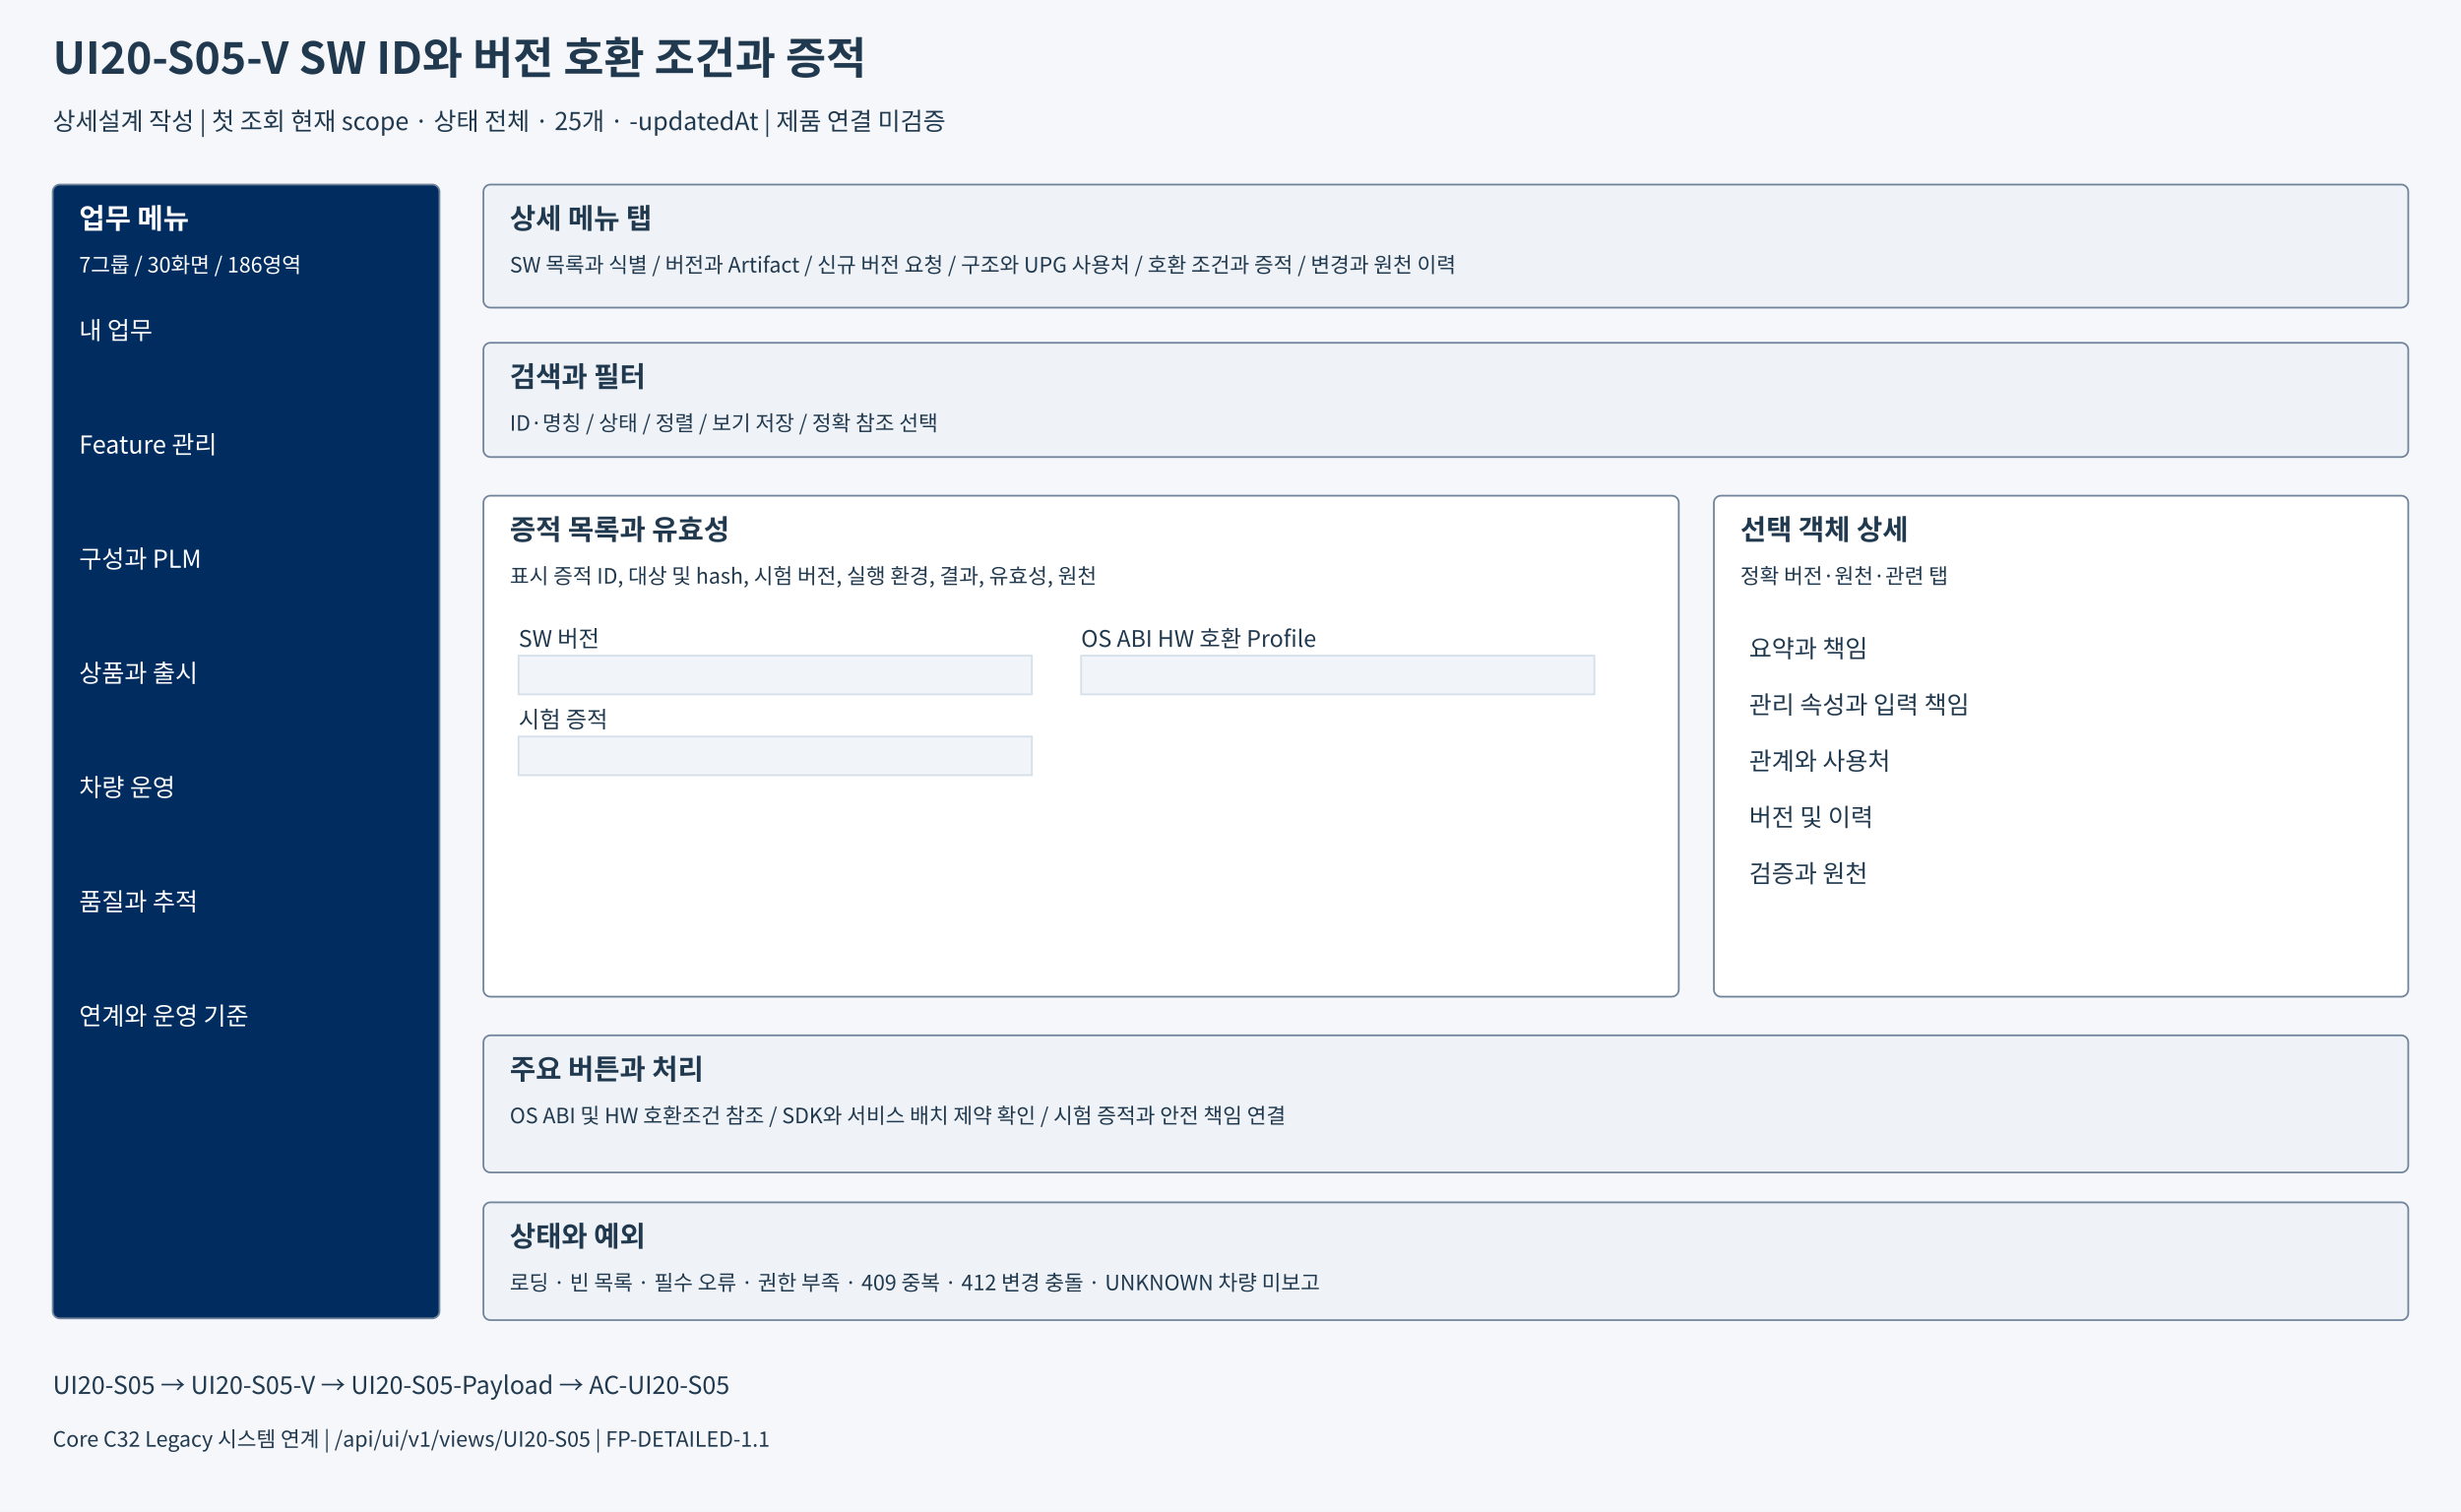
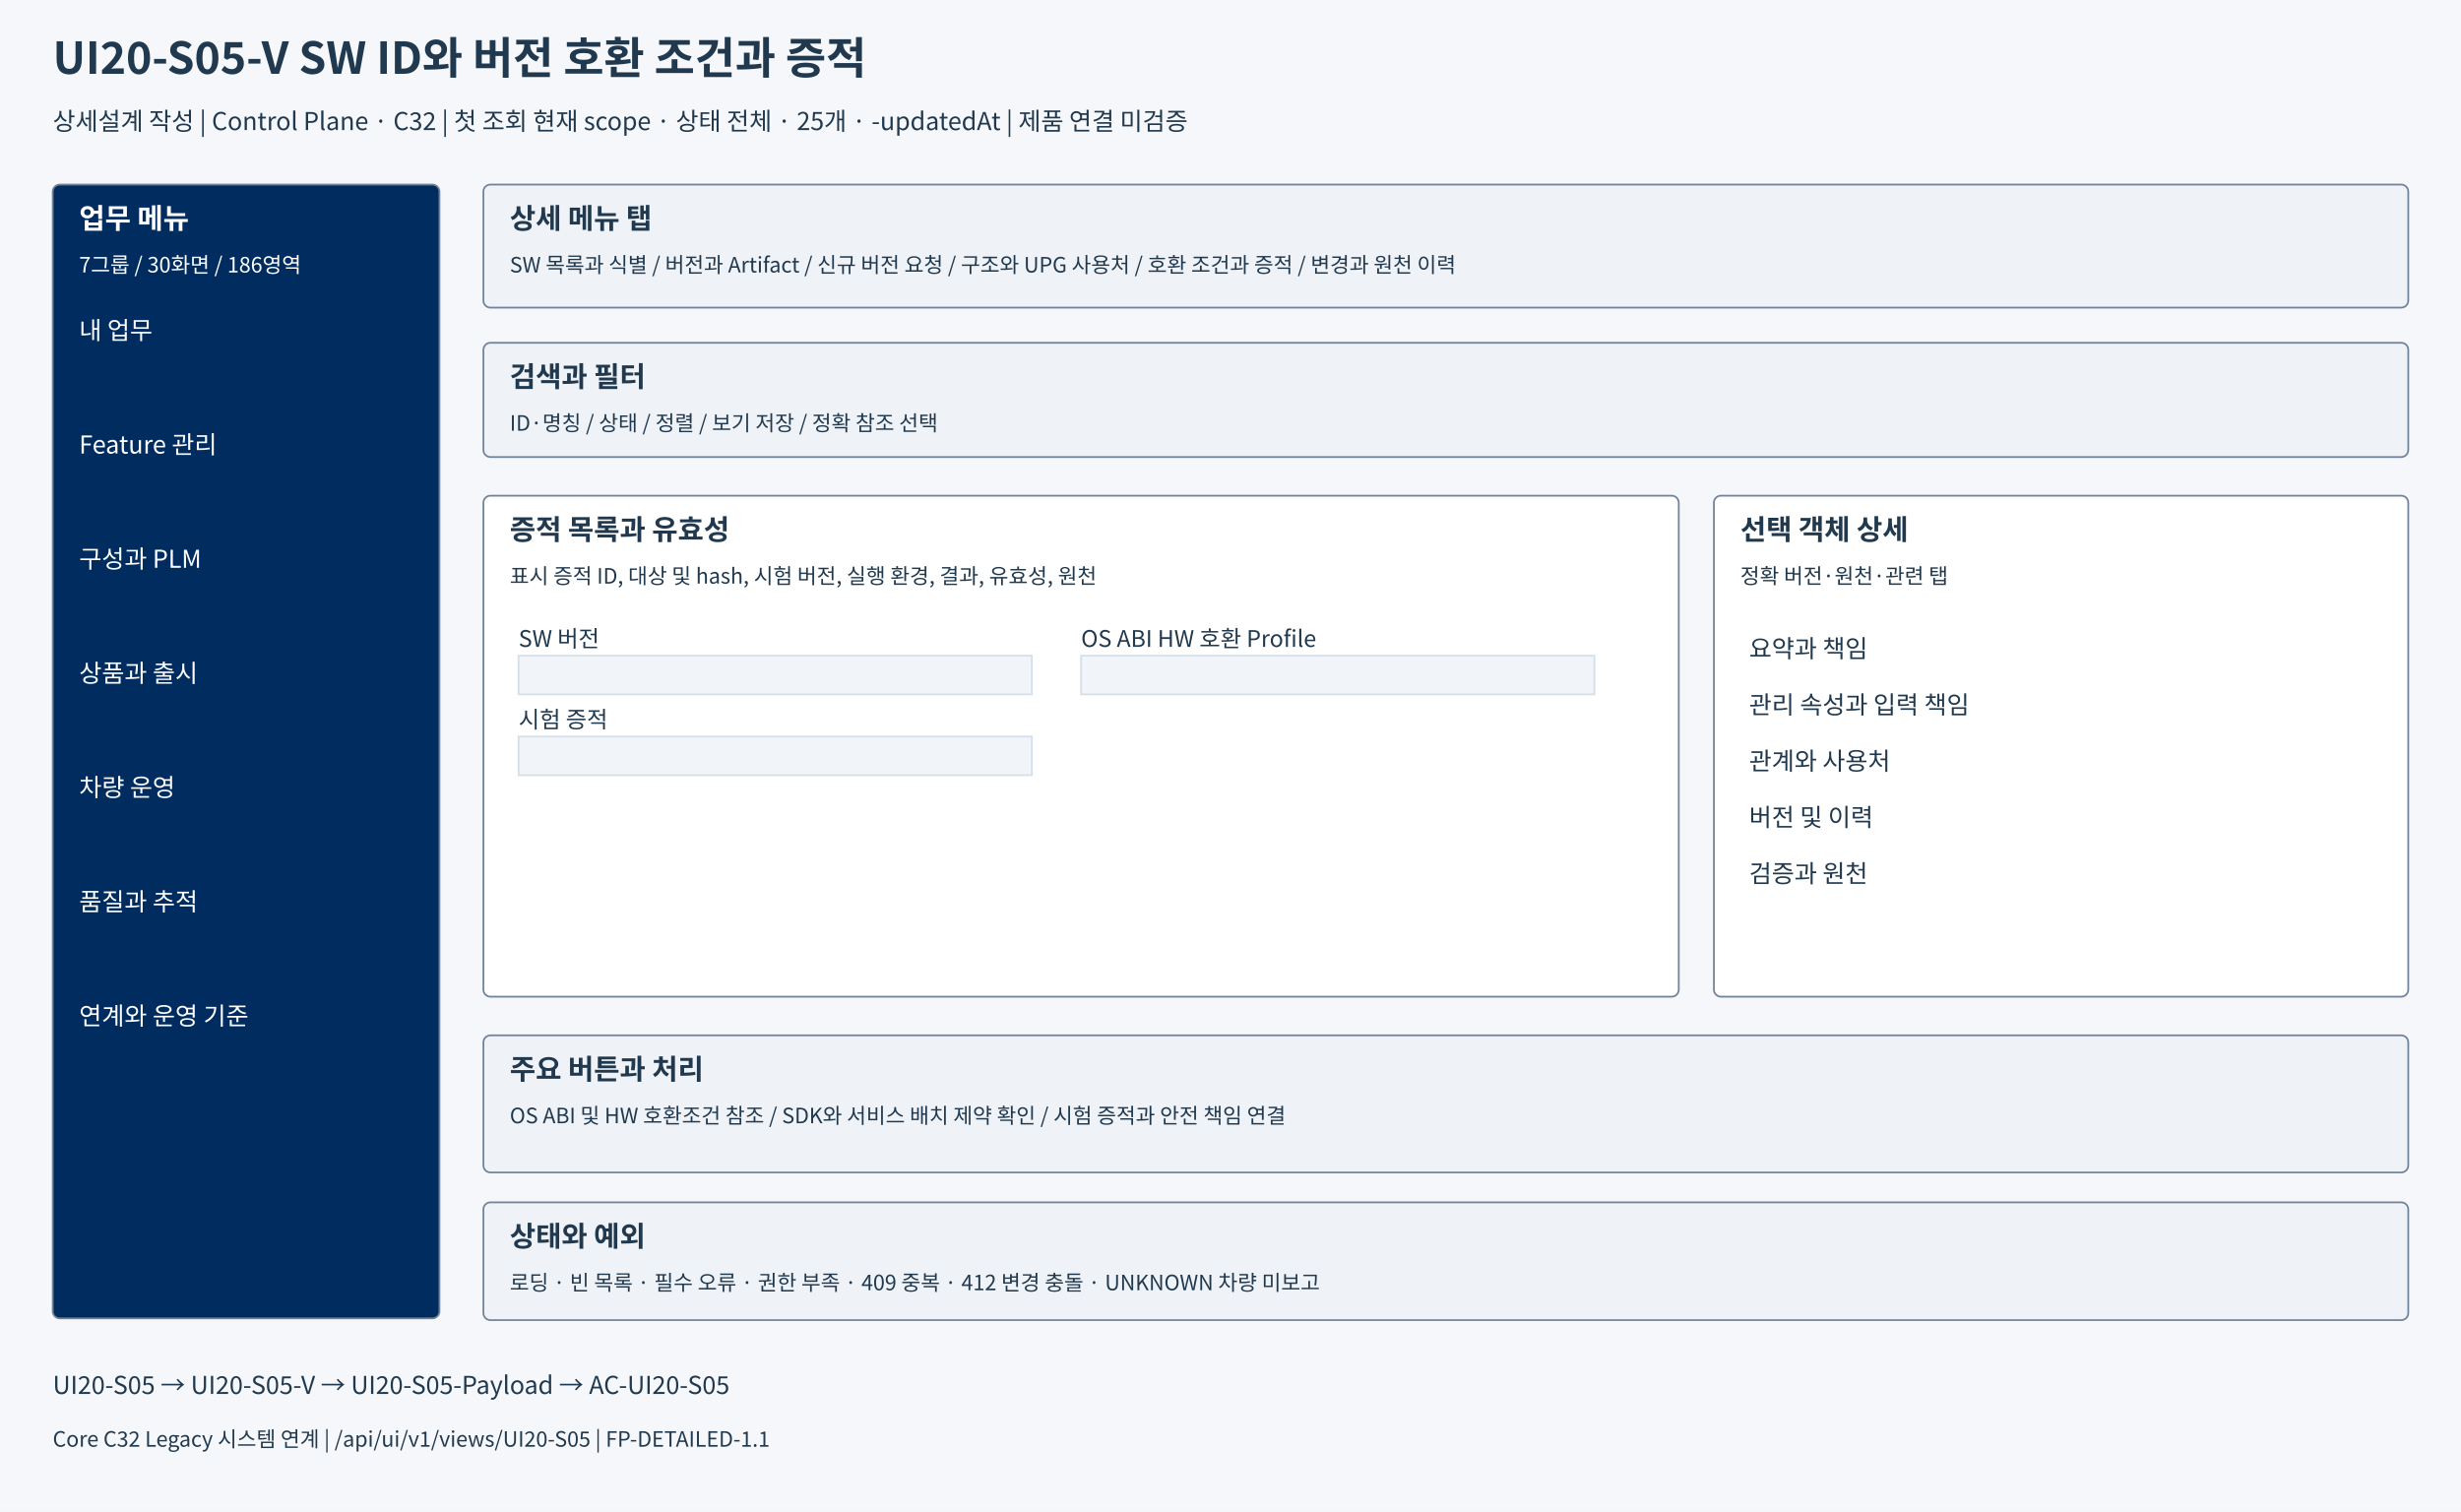
<svg xmlns="http://www.w3.org/2000/svg" width="1400" height="860" viewBox="0 0 1400 860">
  <rect width="1400" height="860" fill="#f5f7fa" />
  <text x="30" y="42" font-family="Noto Sans CJK KR,Arial,sans-serif" font-size="25" fill="#21394e" font-weight="bold">UI20-S05-V  SW ID와 버전  호환 조건과 증적</text>
-   <text x="30" y="74" font-family="Noto Sans CJK KR,Arial,sans-serif" font-size="14" fill="#21394e" font-weight="normal">상세설계 작성  |  첫 조회 현재 scope · 상태 전체 · 25개 · -updatedAt  |  제품 연결 미검증</text>
+   <text x="30" y="74" font-family="Noto Sans CJK KR,Arial,sans-serif" font-size="14" fill="#21394e" font-weight="normal">상세설계 작성  |  Control Plane · C32  |  첫 조회 현재 scope · 상태 전체 · 25개 · -updatedAt  |  제품 연결 미검증</text>
  <rect x="30" y="105" width="220" height="645" rx="4" fill="#002c5f" stroke="#71839a" />
  <text x="45" y="130" font-family="Noto Sans CJK KR,Arial,sans-serif" font-size="16" fill="white" font-weight="bold">업무 메뉴</text>
  <text x="45" y="155" font-family="Noto Sans CJK KR,Arial,sans-serif" font-size="12" fill="white" font-weight="normal">7그룹 / 30화면 / 186영역</text>
  <text x="45" y="193" font-family="Noto Sans CJK KR,Arial,sans-serif" font-size="14" fill="white" font-weight="normal">내 업무</text>
  <text x="45" y="258" font-family="Noto Sans CJK KR,Arial,sans-serif" font-size="14" fill="white" font-weight="normal">Feature 관리</text>
  <text x="45" y="323" font-family="Noto Sans CJK KR,Arial,sans-serif" font-size="14" fill="white" font-weight="normal">구성과 PLM</text>
  <text x="45" y="388" font-family="Noto Sans CJK KR,Arial,sans-serif" font-size="14" fill="white" font-weight="normal">상품과 출시</text>
  <text x="45" y="453" font-family="Noto Sans CJK KR,Arial,sans-serif" font-size="14" fill="white" font-weight="normal">차량 운영</text>
  <text x="45" y="518" font-family="Noto Sans CJK KR,Arial,sans-serif" font-size="14" fill="white" font-weight="normal">품질과 추적</text>
  <text x="45" y="583" font-family="Noto Sans CJK KR,Arial,sans-serif" font-size="14" fill="white" font-weight="normal">연계와 운영 기준</text>
  <rect x="275" y="105" width="1095" height="70" rx="4" fill="#eff3f8" stroke="#71839a" />
  <text x="290" y="130" font-family="Noto Sans CJK KR,Arial,sans-serif" font-size="16" fill="#21394e" font-weight="bold">상세 메뉴 탭</text>
  <text x="290" y="155" font-family="Noto Sans CJK KR,Arial,sans-serif" font-size="12" fill="#21394e" font-weight="normal">SW 목록과 식별  /  버전과 Artifact  /  신규 버전 요청  /  구조와 UPG 사용처  /  호환 조건과 증적  /  변경과 원천 이력</text>
  <rect x="275" y="195" width="1095" height="65" rx="4" fill="#eff3f8" stroke="#71839a" />
  <text x="290" y="220" font-family="Noto Sans CJK KR,Arial,sans-serif" font-size="16" fill="#21394e" font-weight="bold">검색과 필터</text>
  <text x="290" y="245" font-family="Noto Sans CJK KR,Arial,sans-serif" font-size="12" fill="#21394e" font-weight="normal">ID·명칭  /  상태  /  정렬  /  보기 저장  /  정확 참조 선택</text>
  <rect x="275" y="282" width="680" height="285" rx="4" fill="white" stroke="#71839a" />
  <text x="290" y="307" font-family="Noto Sans CJK KR,Arial,sans-serif" font-size="16" fill="#21394e" font-weight="bold">증적 목록과 유효성</text>
  <text x="290" y="332" font-family="Noto Sans CJK KR,Arial,sans-serif" font-size="12" fill="#21394e" font-weight="normal">표시 증적 ID, 대상 및 hash, 시험 버전, 실행 환경, 결과, 유효성, 원천</text>
  <text x="295" y="368" font-family="Noto Sans CJK KR,Arial,sans-serif" font-size="13" fill="#21394e" font-weight="normal">SW 버전</text>
  <rect x="295" y="373" width="292" height="22" fill="#f1f5f9" stroke="#d4dfe9" />
  <text x="615" y="368" font-family="Noto Sans CJK KR,Arial,sans-serif" font-size="13" fill="#21394e" font-weight="normal">OS ABI HW 호환 Profile</text>
  <rect x="615" y="373" width="292" height="22" fill="#f1f5f9" stroke="#d4dfe9" />
  <text x="295" y="414" font-family="Noto Sans CJK KR,Arial,sans-serif" font-size="13" fill="#21394e" font-weight="normal">시험 증적</text>
  <rect x="295" y="419" width="292" height="22" fill="#f1f5f9" stroke="#d4dfe9" />
  <rect x="975" y="282" width="395" height="285" rx="4" fill="white" stroke="#71839a" />
  <text x="990" y="307" font-family="Noto Sans CJK KR,Arial,sans-serif" font-size="16" fill="#21394e" font-weight="bold">선택 객체 상세</text>
  <text x="990" y="332" font-family="Noto Sans CJK KR,Arial,sans-serif" font-size="12" fill="#21394e" font-weight="normal">정확 버전·원천·관련 탭</text>
  <text x="995" y="374" font-family="Noto Sans CJK KR,Arial,sans-serif" font-size="14" fill="#21394e" font-weight="normal">요약과 책임</text>
  <text x="995" y="406" font-family="Noto Sans CJK KR,Arial,sans-serif" font-size="14" fill="#21394e" font-weight="normal">관리 속성과 입력 책임</text>
  <text x="995" y="438" font-family="Noto Sans CJK KR,Arial,sans-serif" font-size="14" fill="#21394e" font-weight="normal">관계와 사용처</text>
  <text x="995" y="470" font-family="Noto Sans CJK KR,Arial,sans-serif" font-size="14" fill="#21394e" font-weight="normal">버전 및 이력</text>
  <text x="995" y="502" font-family="Noto Sans CJK KR,Arial,sans-serif" font-size="14" fill="#21394e" font-weight="normal">검증과 원천</text>
  <rect x="275" y="589" width="1095" height="78" rx="4" fill="#eff3f8" stroke="#71839a" />
  <text x="290" y="614" font-family="Noto Sans CJK KR,Arial,sans-serif" font-size="16" fill="#21394e" font-weight="bold">주요 버튼과 처리</text>
  <text x="290" y="639" font-family="Noto Sans CJK KR,Arial,sans-serif" font-size="12" fill="#21394e" font-weight="normal">OS ABI 및 HW 호환조건 참조 / SDK와 서비스 배치 제약 확인 / 시험 증적과 안전 책임 연결</text>
  <rect x="275" y="684" width="1095" height="67" rx="4" fill="#eff3f8" stroke="#71839a" />
  <text x="290" y="709" font-family="Noto Sans CJK KR,Arial,sans-serif" font-size="16" fill="#21394e" font-weight="bold">상태와 예외</text>
  <text x="290" y="734" font-family="Noto Sans CJK KR,Arial,sans-serif" font-size="12" fill="#21394e" font-weight="normal">로딩 · 빈 목록 · 필수 오류 · 권한 부족 · 409 중복 · 412 변경 충돌 · UNKNOWN 차량 미보고</text>
  <text x="30" y="793" font-family="Noto Sans CJK KR,Arial,sans-serif" font-size="14" fill="#21394e" font-weight="normal">UI20-S05 → UI20-S05-V → UI20-S05-Payload → AC-UI20-S05</text>
  <text x="30" y="823" font-family="Noto Sans CJK KR,Arial,sans-serif" font-size="12" fill="#21394e" font-weight="normal">Core C32 Legacy 시스템 연계   |   /api/ui/v1/views/UI20-S05   |   FP-DETAILED-1.1</text>
</svg>
